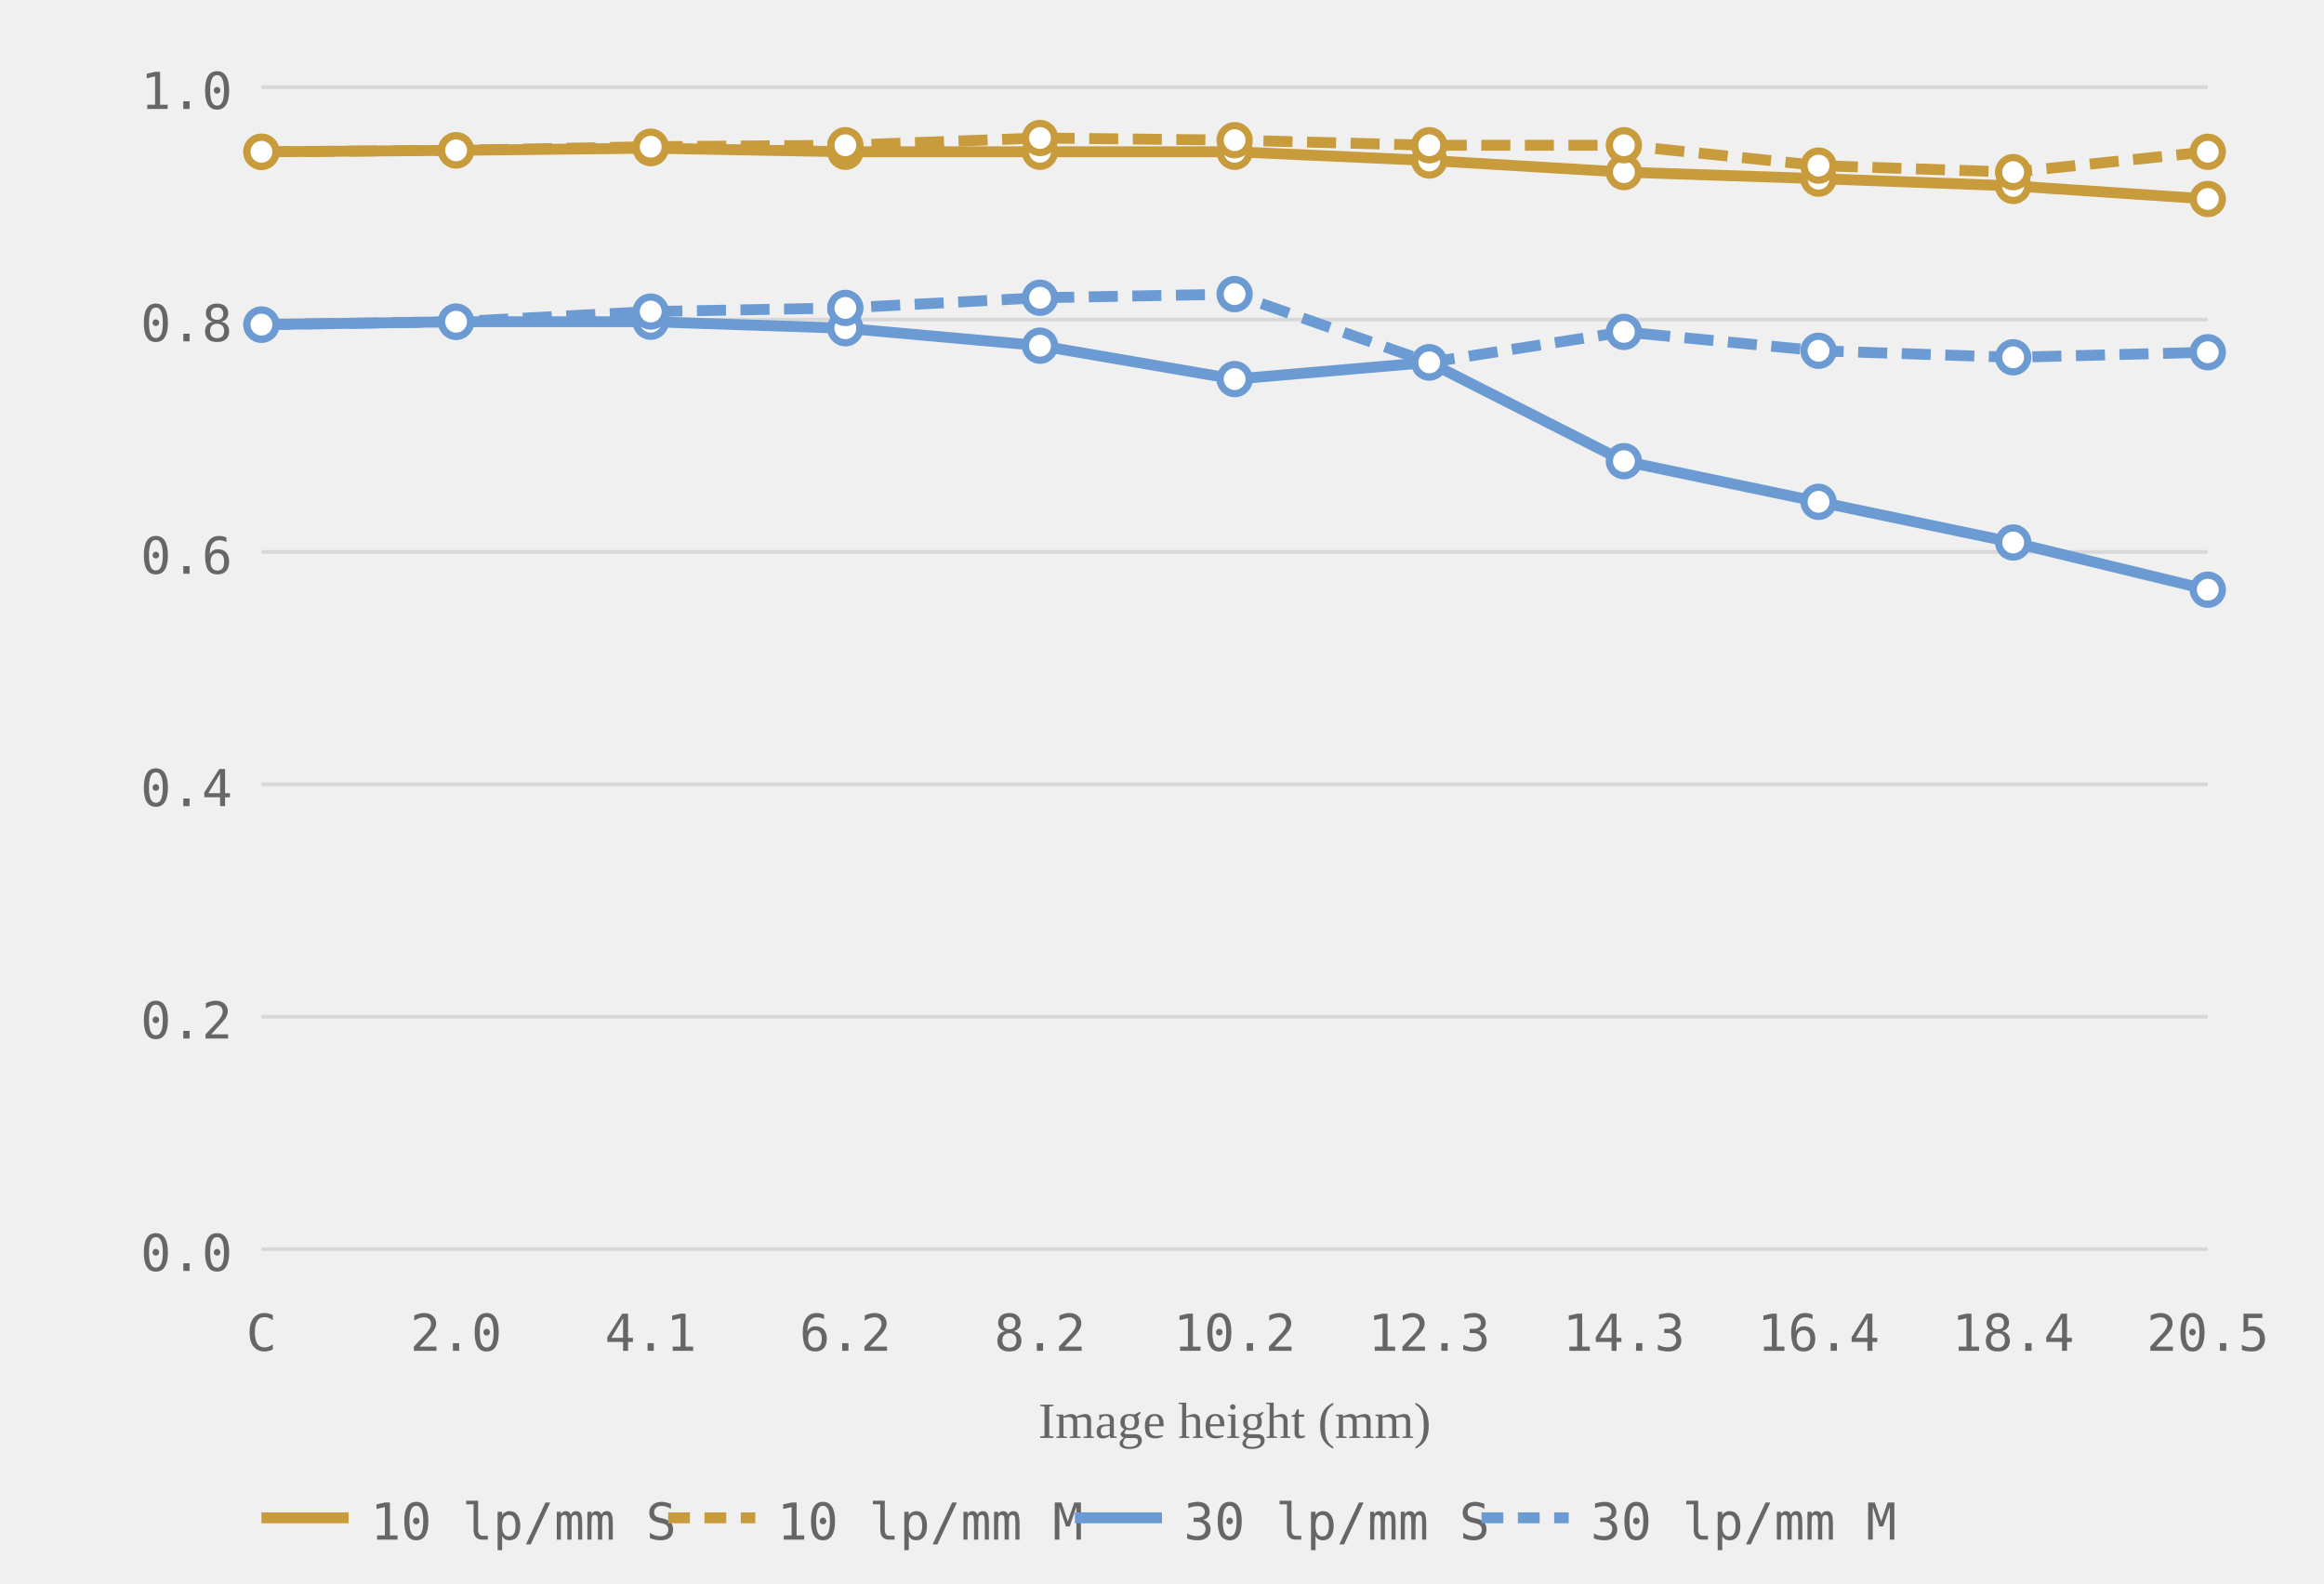
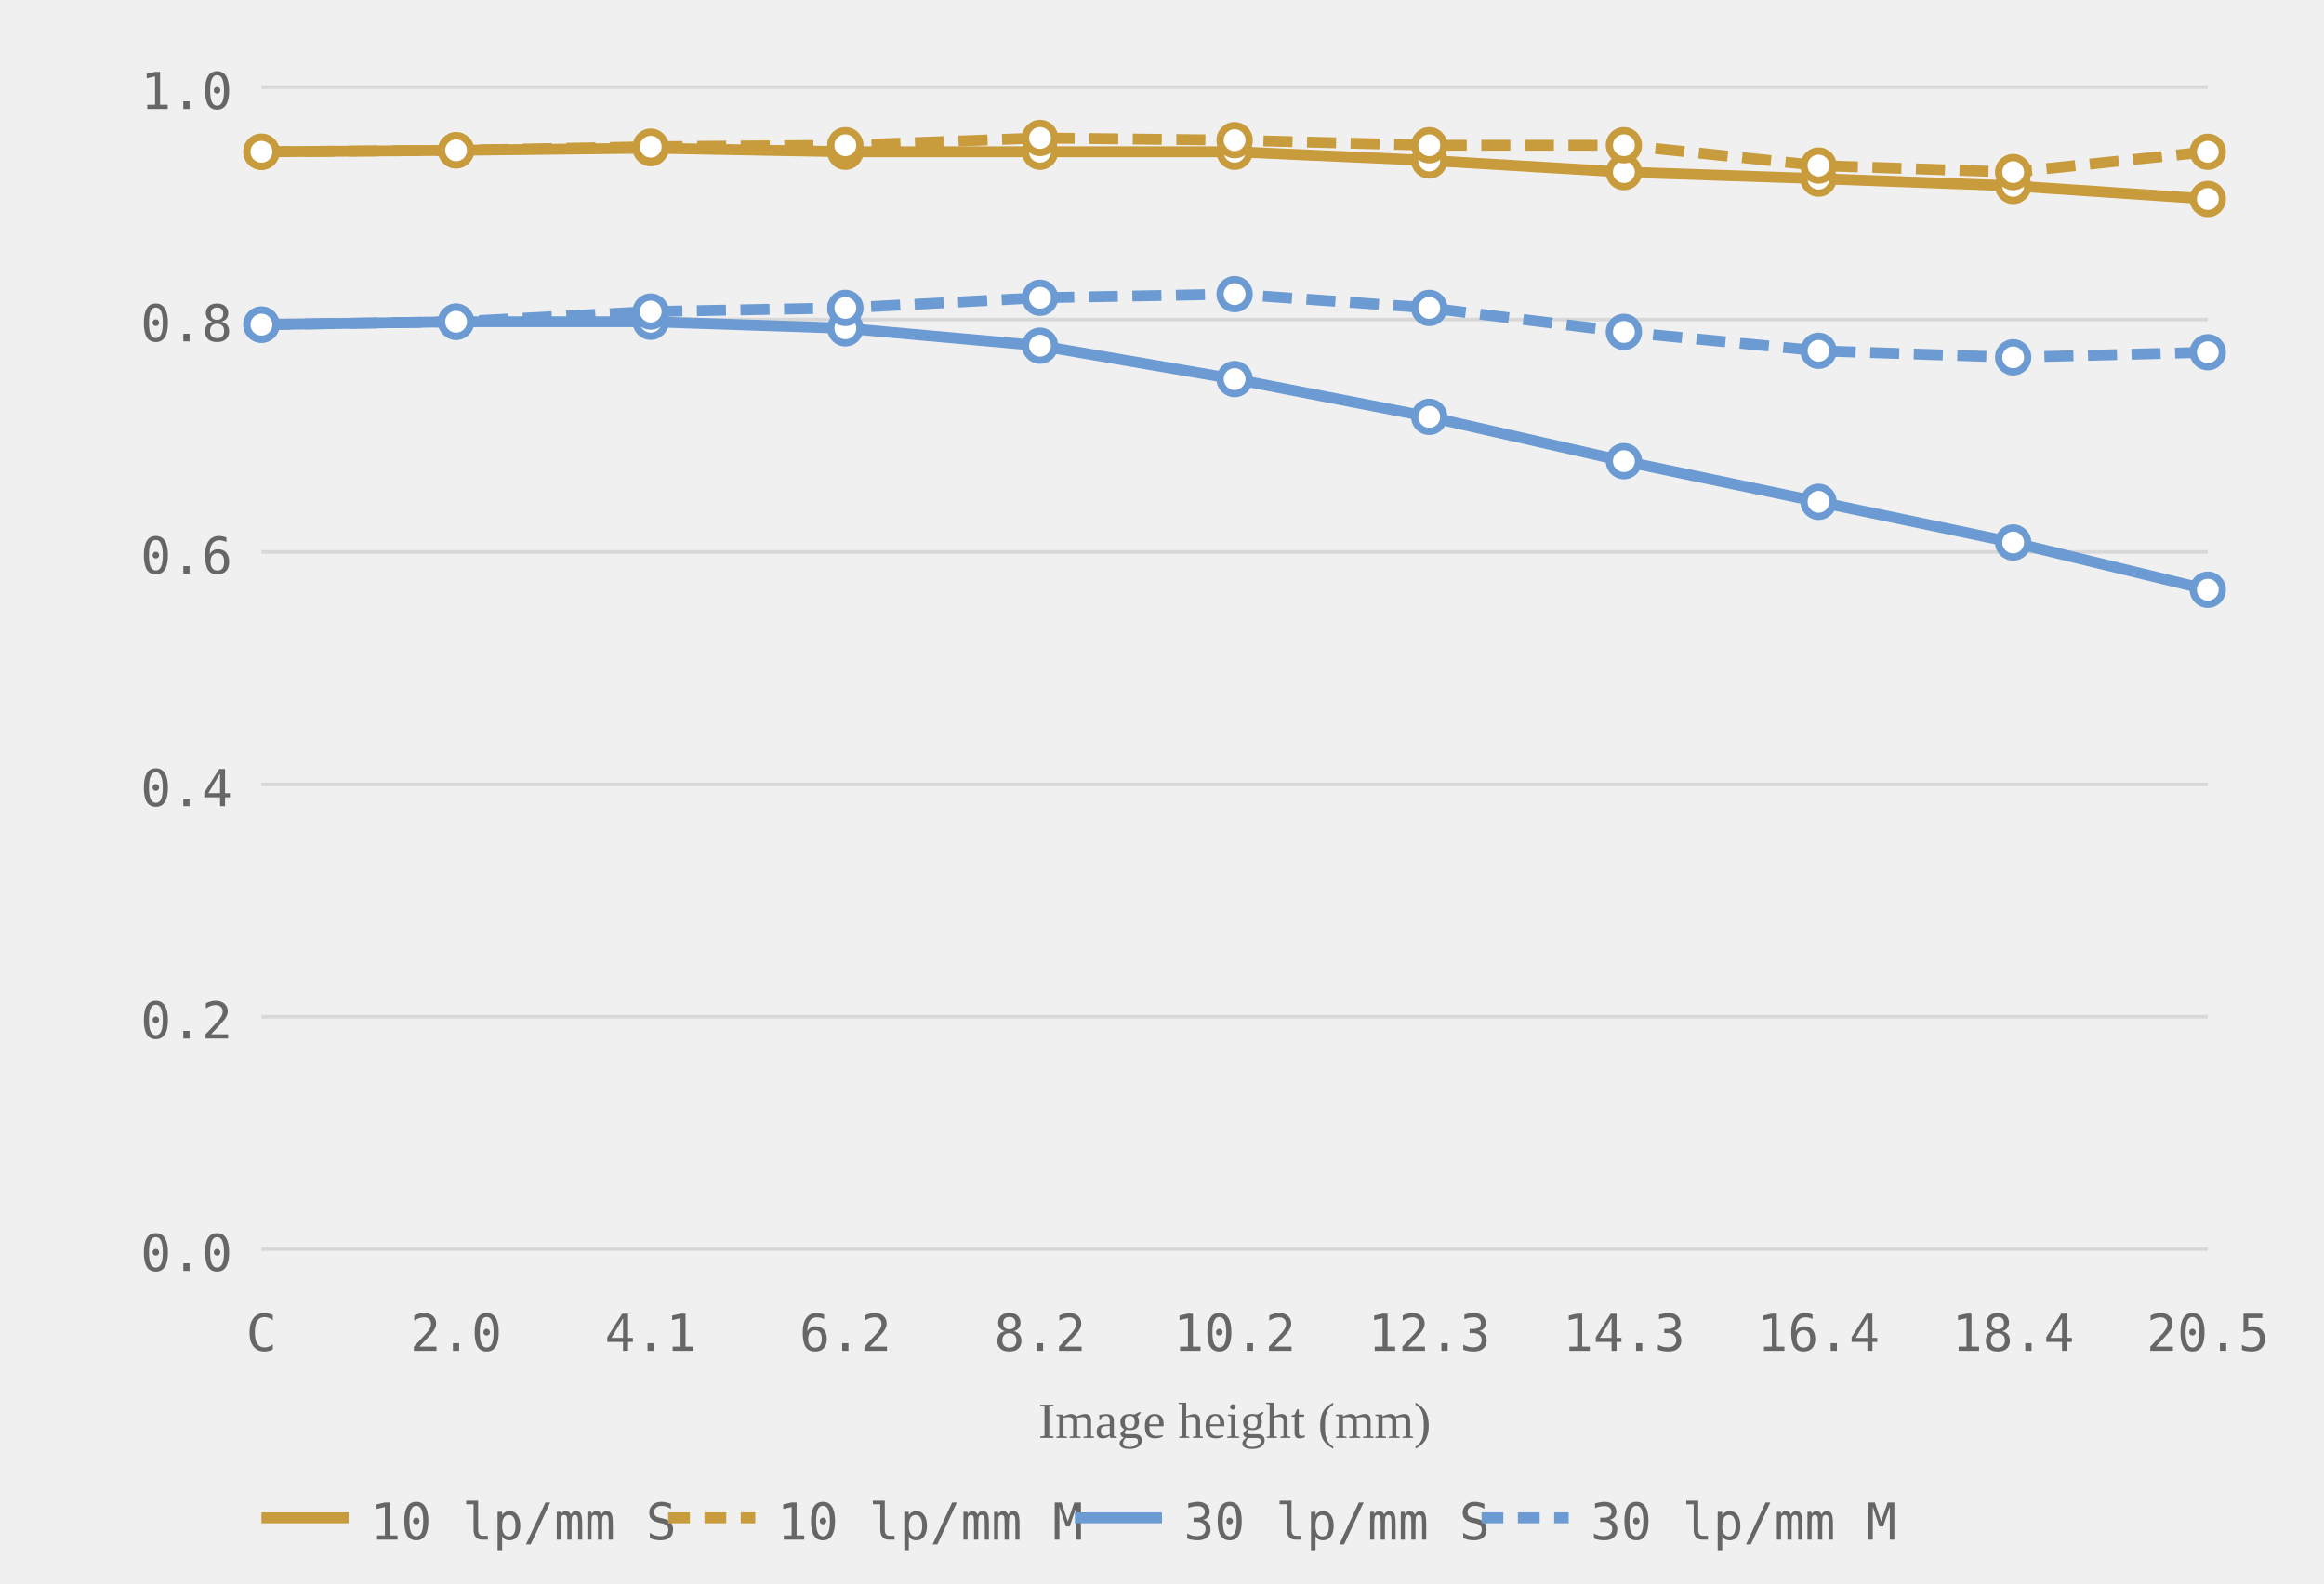
<svg xmlns="http://www.w3.org/2000/svg" viewBox="0 0 320 218" role="img" aria-label="MTF chart, generated from readings">
  <style>.grid-line { stroke: #d8d8d8; stroke-width: 0.5; }.axis-label { font-size: 7px; fill: #666666; font-family: ui-monospace, monospace; }.axis-y { text-anchor: end; }.axis-x { text-anchor: middle; }.axis-title { font-size: 7px; fill: #666666; text-anchor: middle; }.curve { fill: none; stroke-width: 1.5; }.curve-m { stroke-dasharray: 4 2; }.dot { fill: white; stroke-width: 1; }.legend-text { font-size: 7px; fill: #666666; font-family: ui-monospace, monospace; }</style>
  <line class="grid-line" x1="36" y1="172.0" x2="304" y2="172.0" />
  <line class="grid-line" x1="36" y1="140.0" x2="304" y2="140.0" />
  <line class="grid-line" x1="36" y1="108.0" x2="304" y2="108.0" />
  <line class="grid-line" x1="36" y1="76.0" x2="304" y2="76.0" />
  <line class="grid-line" x1="36" y1="44.0" x2="304" y2="44.0" />
  <line class="grid-line" x1="36" y1="12.0" x2="304" y2="12.0" />
  <text class="axis-label axis-y" x="32" y="175.0">0.0</text>
  <text class="axis-label axis-y" x="32" y="143.0">0.2</text>
  <text class="axis-label axis-y" x="32" y="111.0">0.4</text>
  <text class="axis-label axis-y" x="32" y="79.0">0.6</text>
  <text class="axis-label axis-y" x="32" y="47.0">0.8</text>
  <text class="axis-label axis-y" x="32" y="15.0">1.0</text>
  <text class="axis-label axis-x" x="36.0" y="186">C</text>
  <text class="axis-label axis-x" x="62.8" y="186">2.0</text>
  <text class="axis-label axis-x" x="89.6" y="186">4.1</text>
  <text class="axis-label axis-x" x="116.4" y="186">6.2</text>
  <text class="axis-label axis-x" x="143.2" y="186">8.2</text>
  <text class="axis-label axis-x" x="170.0" y="186">10.2</text>
  <text class="axis-label axis-x" x="196.8" y="186">12.3</text>
  <text class="axis-label axis-x" x="223.6" y="186">14.3</text>
  <text class="axis-label axis-x" x="250.4" y="186">16.4</text>
  <text class="axis-label axis-x" x="277.2" y="186">18.4</text>
  <text class="axis-label axis-x" x="304.0" y="186">20.5</text>
  <text class="axis-title" x="170.0" y="198">Image height (mm)</text>
  <polyline class="curve curve-10" style="stroke:#c89b3c" points="36.0,20.9 62.8,20.7 89.6,20.4 116.4,20.9 143.2,20.9 170.0,20.9 196.8,22.1 223.6,23.7 250.4,24.6 277.2,25.6 304.0,27.4" />
  <polyline class="curve curve-10 curve-m" style="stroke:#c89b3c" points="36.0,20.9 62.8,20.7 89.6,20.2 116.4,20.0 143.2,19.0 170.0,19.3 196.8,20.0 223.6,20.0 250.4,22.8 277.2,23.7 304.0,20.9" stroke-dasharray="4 2" />
-   <polyline class="curve curve-30" style="stroke:#6b9bd2" points="36.0,44.7 62.8,44.3 89.6,44.3 116.4,45.2 143.2,47.6 170.0,52.2 196.8,49.9 223.6,63.5 250.4,69.1 277.2,74.7 304.0,81.2" />
-   <polyline class="curve curve-30 curve-m" style="stroke:#6b9bd2" points="36.0,44.7 62.8,44.3 89.6,42.9 116.4,42.4 143.2,41.0 170.0,40.5 196.8,49.9 223.6,45.7 250.4,48.3 277.2,49.2 304.0,48.5" stroke-dasharray="4 2" />
+   <polyline class="curve curve-30" style="stroke:#6b9bd2" points="36.0,44.7 62.8,44.3 89.6,44.3 116.4,45.2 143.2,47.6 170.0,52.2 196.8,57.4 223.6,63.5 250.4,69.1 277.2,74.7 304.0,81.2" />
+   <polyline class="curve curve-30 curve-m" style="stroke:#6b9bd2" points="36.0,44.7 62.8,44.3 89.6,42.9 116.4,42.4 143.2,41.0 170.0,40.5 196.8,42.4 223.6,45.7 250.4,48.3 277.2,49.2 304.0,48.5" stroke-dasharray="4 2" />
  <circle class="dot dot-10" style="stroke:#c89b3c" cx="36.0" cy="20.9" r="2" />
  <circle class="dot dot-10" style="stroke:#c89b3c" cx="62.8" cy="20.7" r="2" />
  <circle class="dot dot-10" style="stroke:#c89b3c" cx="89.6" cy="20.4" r="2" />
  <circle class="dot dot-10" style="stroke:#c89b3c" cx="116.4" cy="20.9" r="2" />
  <circle class="dot dot-10" style="stroke:#c89b3c" cx="143.2" cy="20.9" r="2" />
  <circle class="dot dot-10" style="stroke:#c89b3c" cx="170.0" cy="20.9" r="2" />
  <circle class="dot dot-10" style="stroke:#c89b3c" cx="196.8" cy="22.1" r="2" />
  <circle class="dot dot-10" style="stroke:#c89b3c" cx="223.6" cy="23.7" r="2" />
  <circle class="dot dot-10" style="stroke:#c89b3c" cx="250.4" cy="24.6" r="2" />
  <circle class="dot dot-10" style="stroke:#c89b3c" cx="277.2" cy="25.6" r="2" />
  <circle class="dot dot-10" style="stroke:#c89b3c" cx="304.0" cy="27.4" r="2" />
  <circle class="dot dot-10" style="stroke:#c89b3c" cx="36.0" cy="20.9" r="2" />
  <circle class="dot dot-10" style="stroke:#c89b3c" cx="62.8" cy="20.7" r="2" />
  <circle class="dot dot-10" style="stroke:#c89b3c" cx="89.6" cy="20.2" r="2" />
  <circle class="dot dot-10" style="stroke:#c89b3c" cx="116.4" cy="20.0" r="2" />
  <circle class="dot dot-10" style="stroke:#c89b3c" cx="143.2" cy="19.0" r="2" />
  <circle class="dot dot-10" style="stroke:#c89b3c" cx="170.0" cy="19.3" r="2" />
  <circle class="dot dot-10" style="stroke:#c89b3c" cx="196.8" cy="20.0" r="2" />
  <circle class="dot dot-10" style="stroke:#c89b3c" cx="223.6" cy="20.0" r="2" />
  <circle class="dot dot-10" style="stroke:#c89b3c" cx="250.4" cy="22.8" r="2" />
  <circle class="dot dot-10" style="stroke:#c89b3c" cx="277.2" cy="23.7" r="2" />
  <circle class="dot dot-10" style="stroke:#c89b3c" cx="304.0" cy="20.9" r="2" />
  <circle class="dot dot-30" style="stroke:#6b9bd2" cx="36.0" cy="44.7" r="2" />
  <circle class="dot dot-30" style="stroke:#6b9bd2" cx="62.8" cy="44.3" r="2" />
  <circle class="dot dot-30" style="stroke:#6b9bd2" cx="89.6" cy="44.3" r="2" />
  <circle class="dot dot-30" style="stroke:#6b9bd2" cx="116.4" cy="45.2" r="2" />
  <circle class="dot dot-30" style="stroke:#6b9bd2" cx="143.2" cy="47.6" r="2" />
  <circle class="dot dot-30" style="stroke:#6b9bd2" cx="170.0" cy="52.2" r="2" />
-   <circle class="dot dot-30" style="stroke:#6b9bd2" cx="196.8" cy="49.9" r="2" />
+   <circle class="dot dot-30" style="stroke:#6b9bd2" cx="196.8" cy="57.4" r="2" />
  <circle class="dot dot-30" style="stroke:#6b9bd2" cx="223.6" cy="63.5" r="2" />
  <circle class="dot dot-30" style="stroke:#6b9bd2" cx="250.4" cy="69.1" r="2" />
  <circle class="dot dot-30" style="stroke:#6b9bd2" cx="277.2" cy="74.7" r="2" />
  <circle class="dot dot-30" style="stroke:#6b9bd2" cx="304.0" cy="81.2" r="2" />
  <circle class="dot dot-30" style="stroke:#6b9bd2" cx="36.0" cy="44.7" r="2" />
  <circle class="dot dot-30" style="stroke:#6b9bd2" cx="62.8" cy="44.3" r="2" />
  <circle class="dot dot-30" style="stroke:#6b9bd2" cx="89.6" cy="42.9" r="2" />
  <circle class="dot dot-30" style="stroke:#6b9bd2" cx="116.4" cy="42.4" r="2" />
  <circle class="dot dot-30" style="stroke:#6b9bd2" cx="143.2" cy="41.0" r="2" />
  <circle class="dot dot-30" style="stroke:#6b9bd2" cx="170.0" cy="40.5" r="2" />
-   <circle class="dot dot-30" style="stroke:#6b9bd2" cx="196.8" cy="49.9" r="2" />
+   <circle class="dot dot-30" style="stroke:#6b9bd2" cx="196.8" cy="42.4" r="2" />
  <circle class="dot dot-30" style="stroke:#6b9bd2" cx="223.6" cy="45.7" r="2" />
  <circle class="dot dot-30" style="stroke:#6b9bd2" cx="250.4" cy="48.3" r="2" />
  <circle class="dot dot-30" style="stroke:#6b9bd2" cx="277.2" cy="49.2" r="2" />
  <circle class="dot dot-30" style="stroke:#6b9bd2" cx="304.0" cy="48.5" r="2" />
  <line x1="36" y1="209" x2="48" y2="209" stroke="#c89b3c" stroke-width="1.5" />
  <text class="legend-text" x="51" y="212">10 lp/mm S</text>
  <line x1="92" y1="209" x2="104" y2="209" stroke="#c89b3c" stroke-width="1.5" stroke-dasharray="3 2" />
  <text class="legend-text" x="107" y="212">10 lp/mm M</text>
  <line x1="148" y1="209" x2="160" y2="209" stroke="#6b9bd2" stroke-width="1.5" />
  <text class="legend-text" x="163" y="212">30 lp/mm S</text>
  <line x1="204" y1="209" x2="216" y2="209" stroke="#6b9bd2" stroke-width="1.5" stroke-dasharray="3 2" />
  <text class="legend-text" x="219" y="212">30 lp/mm M</text>
</svg>
